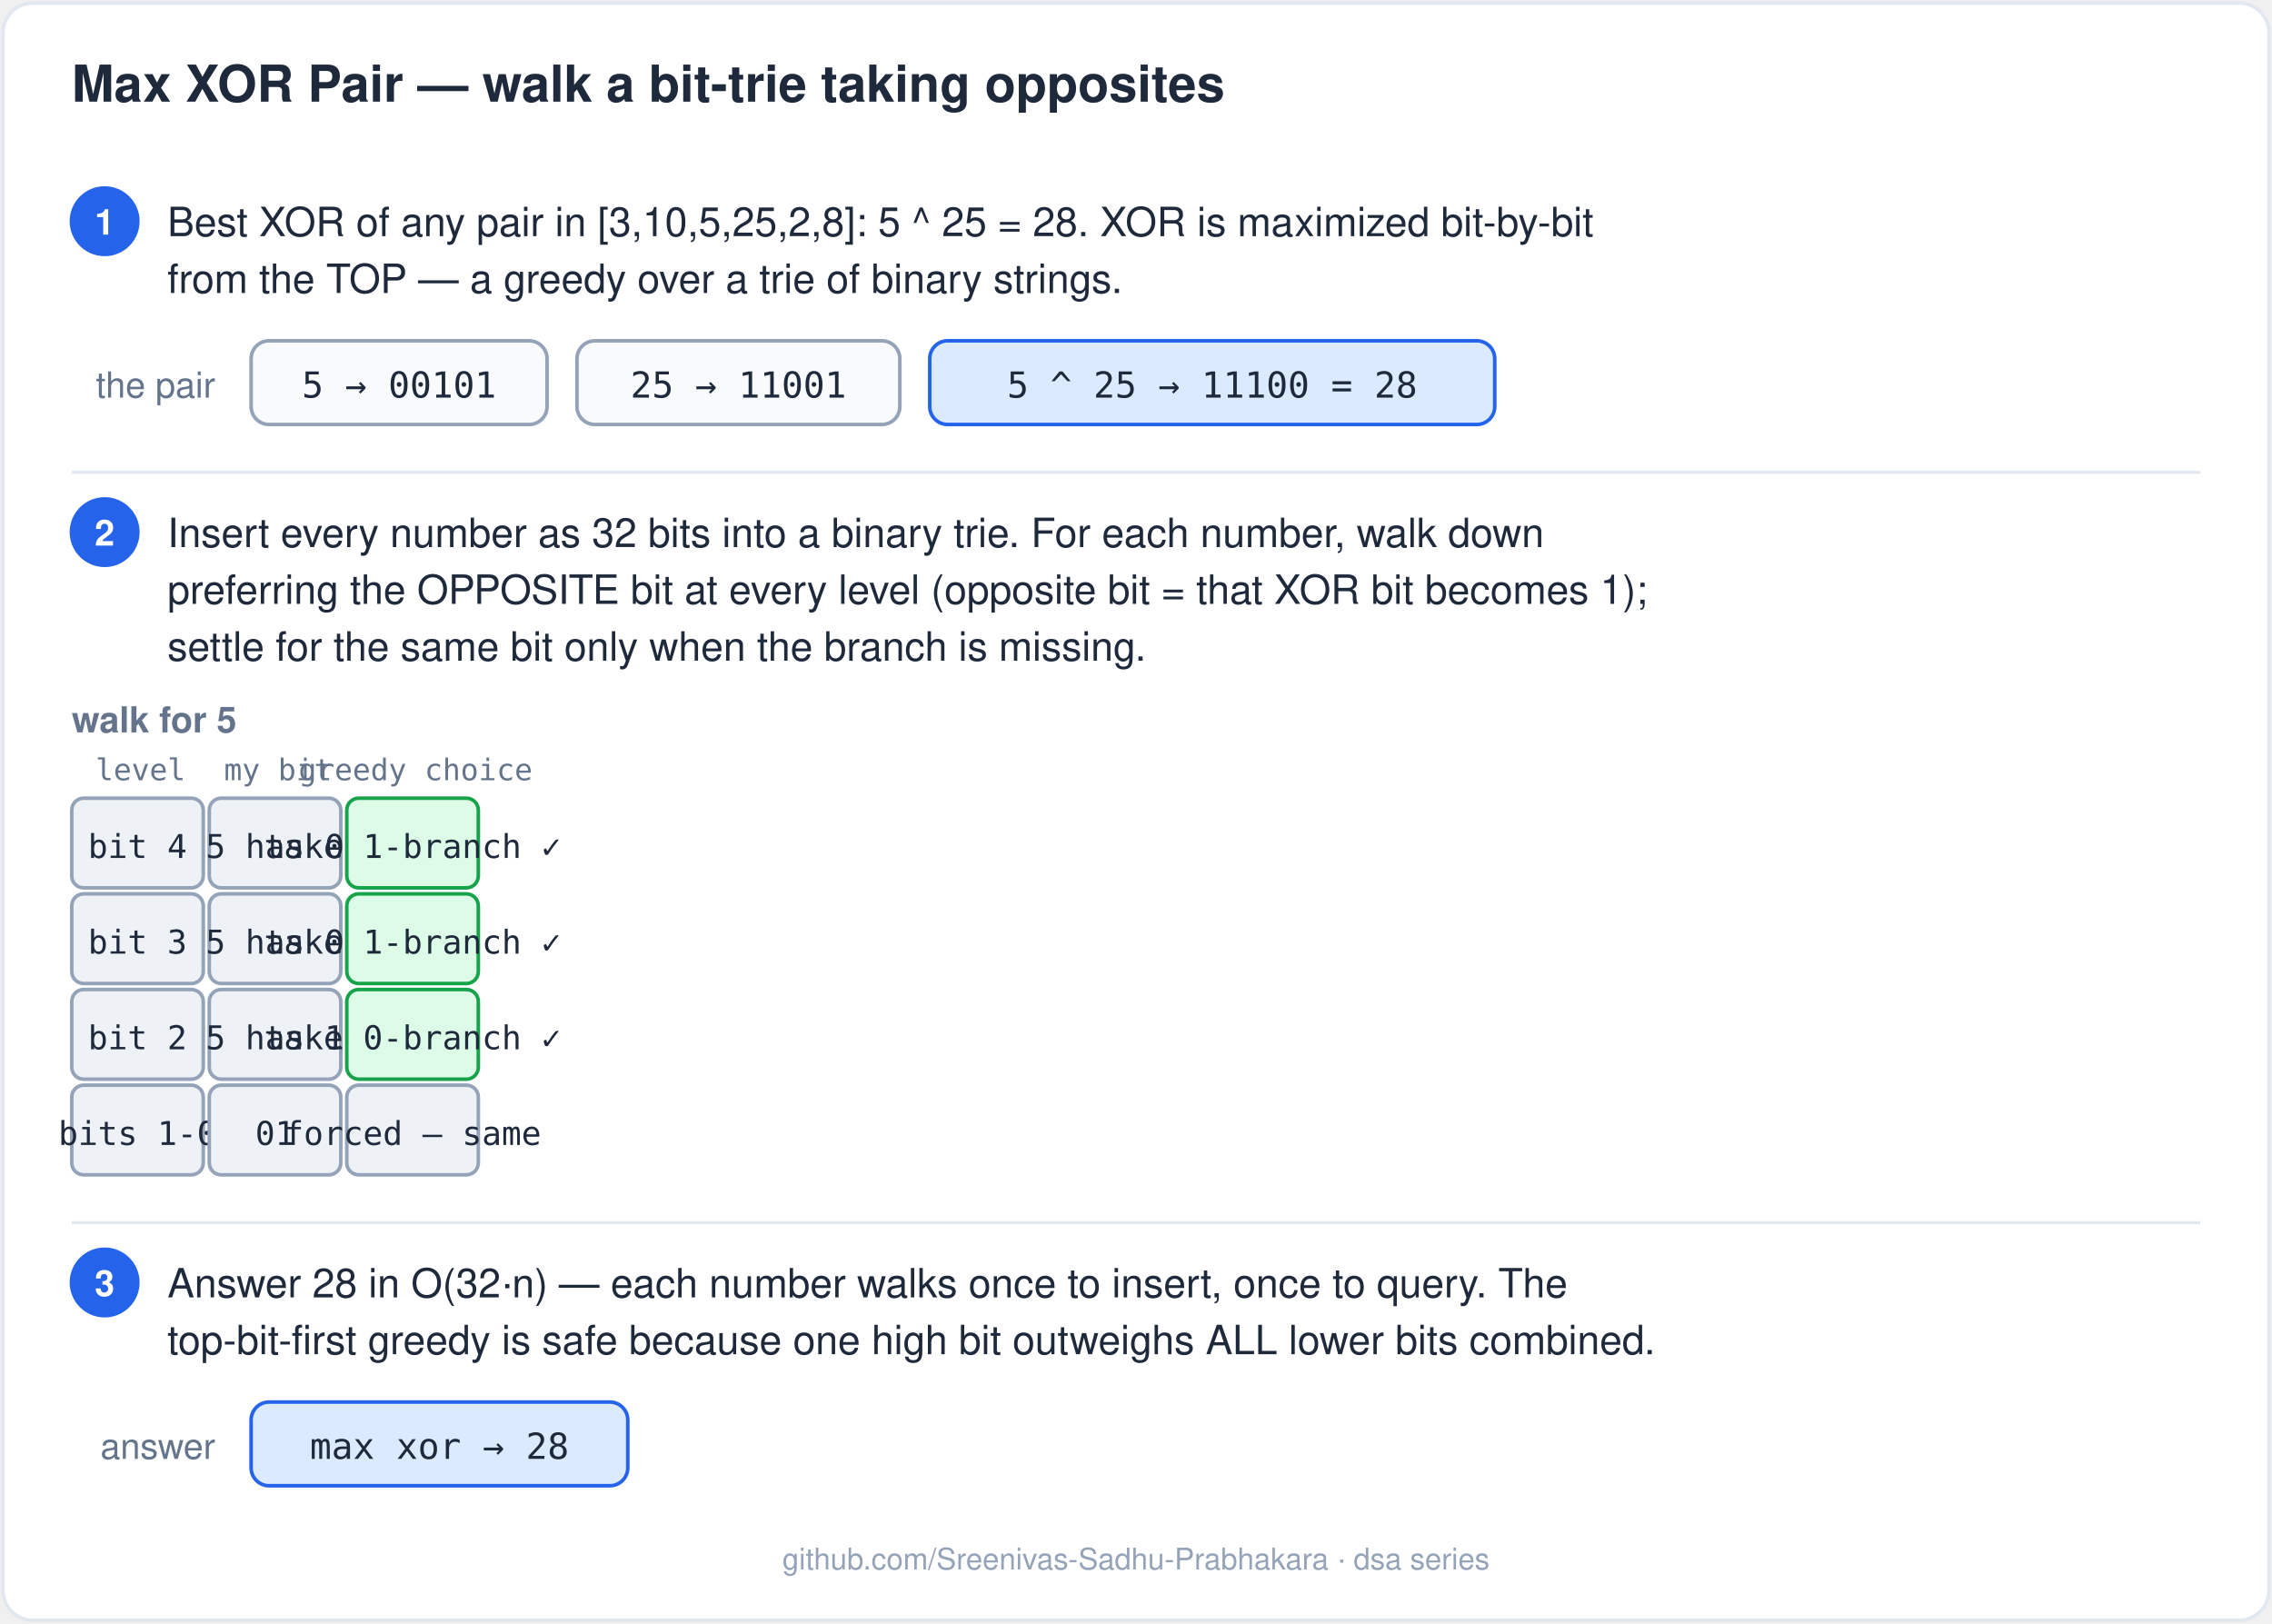
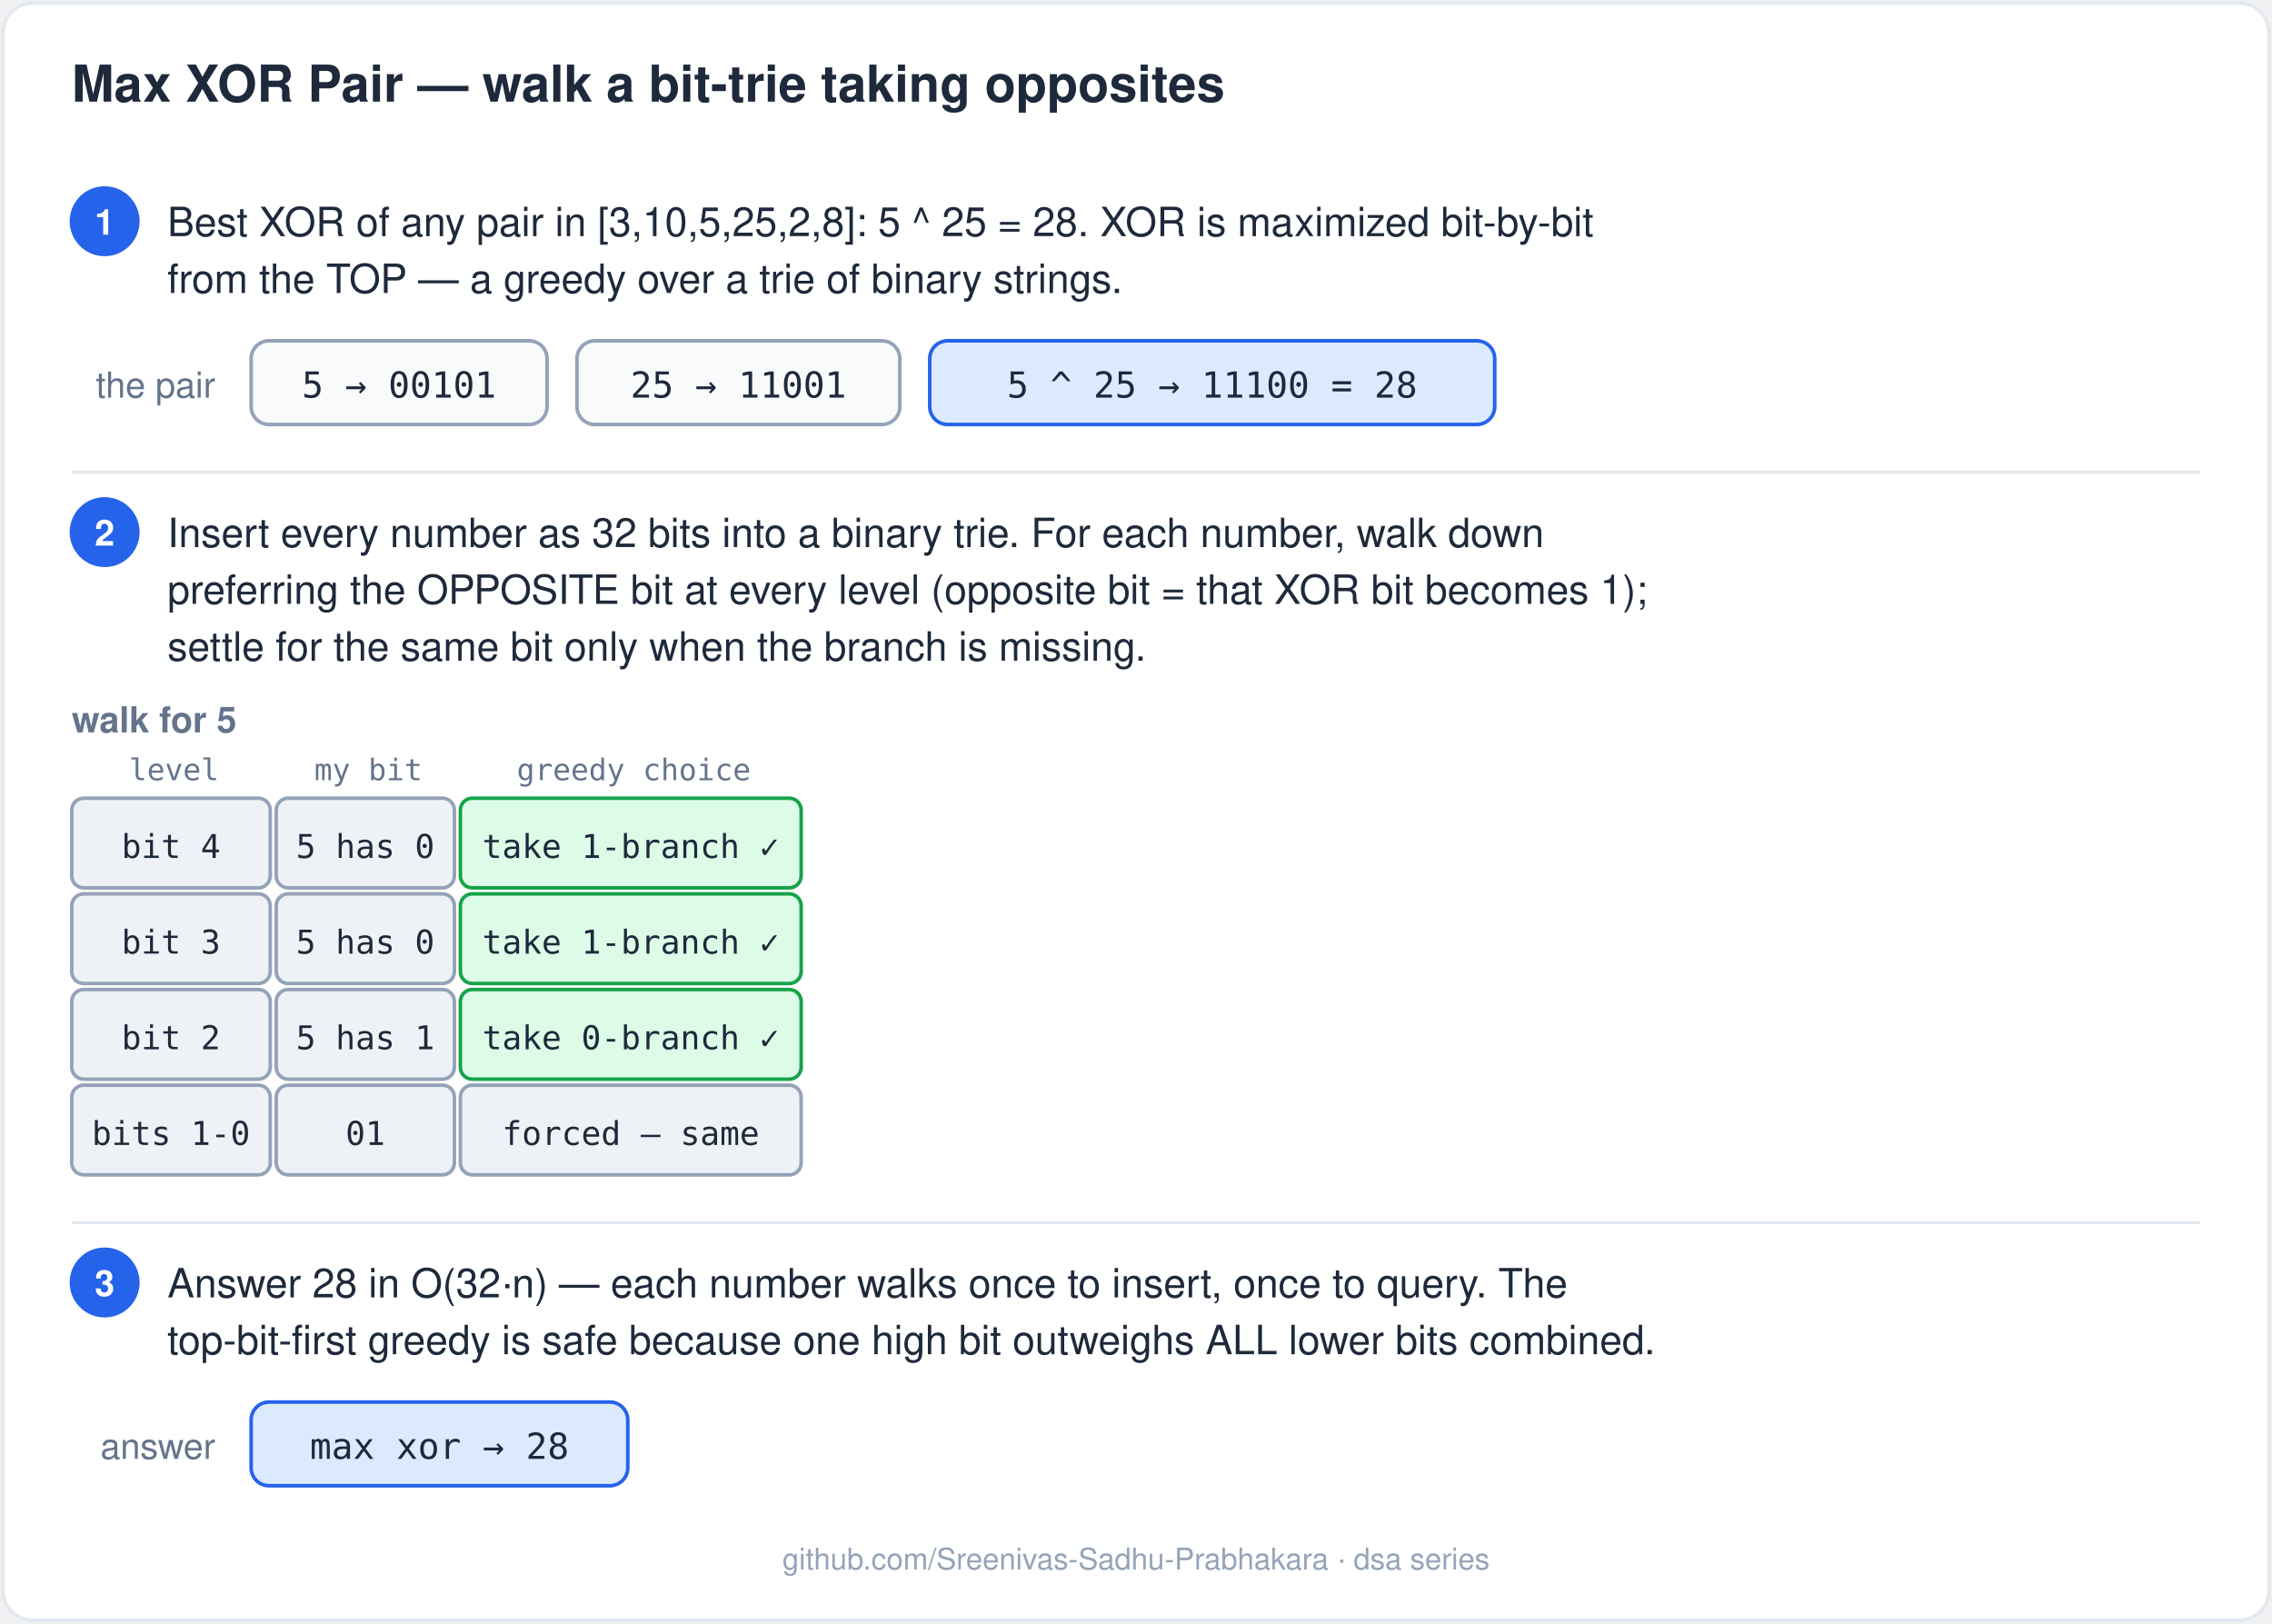
<svg xmlns="http://www.w3.org/2000/svg" width="760" height="543" viewBox="0 0 760 543" role="img" aria-label="Step-by-step visual walkthrough">
  <defs>
    <marker id="arr" markerWidth="8" markerHeight="8" refX="6" refY="3" orient="auto">
      <path d="M0,0 L7,3 L0,6 z" fill="context-stroke" />
    </marker>
  </defs>
  <rect x="1.0" y="1.0" width="758.0" height="541.0" rx="10" fill="#ffffff" stroke="#e2e8f0" stroke-width="1.2" />
  <text x="24.0" y="34.0" font-family="-apple-system,Segoe UI,Helvetica,Arial,sans-serif" font-size="17" fill="#1e293b" text-anchor="start" font-weight="600">Max XOR Pair — walk a bit-trie taking opposites</text>
  <circle cx="35.0" cy="74.0" r="11" fill="#2563eb" stroke="#2563eb" stroke-width="1.4" />
  <text x="35.0" y="78.5" font-family="-apple-system,Segoe UI,Helvetica,Arial,sans-serif" font-size="12" fill="#ffffff" text-anchor="middle" font-weight="600">1</text>
  <text x="56.0" y="79.0" font-family="-apple-system,Segoe UI,Helvetica,Arial,sans-serif" font-size="13.5" fill="#1e293b" text-anchor="start">Best XOR of any pair in [3,10,5,25,2,8]: 5 ^ 25 = 28. XOR is maximized bit-by-bit</text>
  <text x="56.0" y="98.0" font-family="-apple-system,Segoe UI,Helvetica,Arial,sans-serif" font-size="13.5" fill="#1e293b" text-anchor="start">from the TOP — a greedy over a trie of binary strings.</text>
  <text x="72.0" y="133.0" font-family="-apple-system,Segoe UI,Helvetica,Arial,sans-serif" font-size="12" fill="#64748b" text-anchor="end">the pair</text>
  <rect x="84.0" y="114.0" width="99.0" height="28.0" rx="6" fill="#f8fafc" stroke="#94a3b8" stroke-width="1.2" />
  <text x="133.5" y="133.0" font-family="ui-monospace,Menlo,monospace" font-size="12" fill="#1e293b" text-anchor="middle">5 → 00101</text>
  <rect x="193.0" y="114.0" width="108.0" height="28.0" rx="6" fill="#f8fafc" stroke="#94a3b8" stroke-width="1.2" />
  <text x="247.0" y="133.0" font-family="ui-monospace,Menlo,monospace" font-size="12" fill="#1e293b" text-anchor="middle">25 → 11001</text>
  <rect x="311.0" y="114.0" width="189.0" height="28.0" rx="6" fill="#dbeafe" stroke="#2563eb" stroke-width="1.2" />
  <text x="405.5" y="133.0" font-family="ui-monospace,Menlo,monospace" font-size="12" fill="#1e293b" text-anchor="middle">5 ^ 25 → 11100 = 28</text>
  <line x1="24.0" y1="158.0" x2="736.0" y2="158.0" stroke="#e2e8f0" stroke-width="1" />
  <circle cx="35.0" cy="178.0" r="11" fill="#2563eb" stroke="#2563eb" stroke-width="1.4" />
  <text x="35.0" y="182.5" font-family="-apple-system,Segoe UI,Helvetica,Arial,sans-serif" font-size="12" fill="#ffffff" text-anchor="middle" font-weight="600">2</text>
  <text x="56.0" y="183.0" font-family="-apple-system,Segoe UI,Helvetica,Arial,sans-serif" font-size="13.5" fill="#1e293b" text-anchor="start">Insert every number as 32 bits into a binary trie. For each number, walk down</text>
  <text x="56.0" y="202.0" font-family="-apple-system,Segoe UI,Helvetica,Arial,sans-serif" font-size="13.5" fill="#1e293b" text-anchor="start">preferring the OPPOSITE bit at every level (opposite bit = that XOR bit becomes 1);</text>
  <text x="56.0" y="221.0" font-family="-apple-system,Segoe UI,Helvetica,Arial,sans-serif" font-size="13.5" fill="#1e293b" text-anchor="start">settle for the same bit only when the branch is missing.</text>
  <text x="24.0" y="245.0" font-family="-apple-system,Segoe UI,Helvetica,Arial,sans-serif" font-size="12" fill="#64748b" text-anchor="start" font-weight="600">walk for 5</text>
-   <text x="47.0" y="261.0" font-family="ui-monospace,Menlo,monospace" font-size="10" fill="#64748b" text-anchor="middle">level</text>
-   <text x="93.0" y="261.0" font-family="ui-monospace,Menlo,monospace" font-size="10" fill="#64748b" text-anchor="middle">my bit</text>
-   <text x="139.0" y="261.0" font-family="ui-monospace,Menlo,monospace" font-size="10" fill="#64748b" text-anchor="middle">greedy choice</text>
-   <rect x="24.0" y="267.0" width="44.0" height="30.0" rx="4" fill="#eef2f7" stroke="#94a3b8" stroke-width="1.2" />
-   <text x="46.0" y="287.0" font-family="ui-monospace,Menlo,monospace" font-size="11" fill="#1e293b" text-anchor="middle">bit 4</text>
-   <rect x="70.0" y="267.0" width="44.0" height="30.0" rx="4" fill="#eef2f7" stroke="#94a3b8" stroke-width="1.2" />
-   <text x="92.0" y="287.0" font-family="ui-monospace,Menlo,monospace" font-size="11" fill="#1e293b" text-anchor="middle">5 has 0</text>
-   <rect x="116.0" y="267.0" width="44.0" height="30.0" rx="4" fill="#dcfce7" stroke="#16a34a" stroke-width="1.2" />
-   <text x="138.0" y="287.0" font-family="ui-monospace,Menlo,monospace" font-size="11" fill="#1e293b" text-anchor="middle">take 1-branch ✓</text>
-   <rect x="24.0" y="299.0" width="44.0" height="30.0" rx="4" fill="#eef2f7" stroke="#94a3b8" stroke-width="1.2" />
-   <text x="46.0" y="319.0" font-family="ui-monospace,Menlo,monospace" font-size="11" fill="#1e293b" text-anchor="middle">bit 3</text>
-   <rect x="70.0" y="299.0" width="44.0" height="30.0" rx="4" fill="#eef2f7" stroke="#94a3b8" stroke-width="1.2" />
-   <text x="92.0" y="319.0" font-family="ui-monospace,Menlo,monospace" font-size="11" fill="#1e293b" text-anchor="middle">5 has 0</text>
-   <rect x="116.0" y="299.0" width="44.0" height="30.0" rx="4" fill="#dcfce7" stroke="#16a34a" stroke-width="1.2" />
-   <text x="138.0" y="319.0" font-family="ui-monospace,Menlo,monospace" font-size="11" fill="#1e293b" text-anchor="middle">take 1-branch ✓</text>
-   <rect x="24.0" y="331.0" width="44.0" height="30.0" rx="4" fill="#eef2f7" stroke="#94a3b8" stroke-width="1.2" />
-   <text x="46.0" y="351.0" font-family="ui-monospace,Menlo,monospace" font-size="11" fill="#1e293b" text-anchor="middle">bit 2</text>
-   <rect x="70.0" y="331.0" width="44.0" height="30.0" rx="4" fill="#eef2f7" stroke="#94a3b8" stroke-width="1.2" />
-   <text x="92.0" y="351.0" font-family="ui-monospace,Menlo,monospace" font-size="11" fill="#1e293b" text-anchor="middle">5 has 1</text>
-   <rect x="116.0" y="331.0" width="44.0" height="30.0" rx="4" fill="#dcfce7" stroke="#16a34a" stroke-width="1.2" />
-   <text x="138.0" y="351.0" font-family="ui-monospace,Menlo,monospace" font-size="11" fill="#1e293b" text-anchor="middle">take 0-branch ✓</text>
-   <rect x="24.0" y="363.0" width="44.0" height="30.0" rx="4" fill="#eef2f7" stroke="#94a3b8" stroke-width="1.2" />
-   <text x="46.0" y="383.0" font-family="ui-monospace,Menlo,monospace" font-size="11" fill="#1e293b" text-anchor="middle">bits 1-0</text>
-   <rect x="70.0" y="363.0" width="44.0" height="30.0" rx="4" fill="#eef2f7" stroke="#94a3b8" stroke-width="1.2" />
-   <text x="92.0" y="383.0" font-family="ui-monospace,Menlo,monospace" font-size="11" fill="#1e293b" text-anchor="middle">01</text>
-   <rect x="116.0" y="363.0" width="44.0" height="30.0" rx="4" fill="#eef2f7" stroke="#94a3b8" stroke-width="1.2" />
-   <text x="138.0" y="383.0" font-family="ui-monospace,Menlo,monospace" font-size="11" fill="#1e293b" text-anchor="middle">forced — same</text>
+   <text x="58.2" y="261.0" font-family="ui-monospace,Menlo,monospace" font-size="10" fill="#64748b" text-anchor="middle">level</text>
+   <text x="123.2" y="261.0" font-family="ui-monospace,Menlo,monospace" font-size="10" fill="#64748b" text-anchor="middle">my bit</text>
+   <text x="212.0" y="261.0" font-family="ui-monospace,Menlo,monospace" font-size="10" fill="#64748b" text-anchor="middle">greedy choice</text>
+   <rect x="24.0" y="267.0" width="66.4" height="30.0" rx="4" fill="#eef2f7" stroke="#94a3b8" stroke-width="1.2" />
+   <text x="57.2" y="287.0" font-family="ui-monospace,Menlo,monospace" font-size="11" fill="#1e293b" text-anchor="middle">bit 4</text>
+   <rect x="92.4" y="267.0" width="59.6" height="30.0" rx="4" fill="#eef2f7" stroke="#94a3b8" stroke-width="1.2" />
+   <text x="122.2" y="287.0" font-family="ui-monospace,Menlo,monospace" font-size="11" fill="#1e293b" text-anchor="middle">5 has 0</text>
+   <rect x="154.0" y="267.0" width="114.0" height="30.0" rx="4" fill="#dcfce7" stroke="#16a34a" stroke-width="1.2" />
+   <text x="211.0" y="287.0" font-family="ui-monospace,Menlo,monospace" font-size="11" fill="#1e293b" text-anchor="middle">take 1-branch ✓</text>
+   <rect x="24.0" y="299.0" width="66.4" height="30.0" rx="4" fill="#eef2f7" stroke="#94a3b8" stroke-width="1.2" />
+   <text x="57.2" y="319.0" font-family="ui-monospace,Menlo,monospace" font-size="11" fill="#1e293b" text-anchor="middle">bit 3</text>
+   <rect x="92.4" y="299.0" width="59.6" height="30.0" rx="4" fill="#eef2f7" stroke="#94a3b8" stroke-width="1.2" />
+   <text x="122.2" y="319.0" font-family="ui-monospace,Menlo,monospace" font-size="11" fill="#1e293b" text-anchor="middle">5 has 0</text>
+   <rect x="154.0" y="299.0" width="114.0" height="30.0" rx="4" fill="#dcfce7" stroke="#16a34a" stroke-width="1.2" />
+   <text x="211.0" y="319.0" font-family="ui-monospace,Menlo,monospace" font-size="11" fill="#1e293b" text-anchor="middle">take 1-branch ✓</text>
+   <rect x="24.0" y="331.0" width="66.4" height="30.0" rx="4" fill="#eef2f7" stroke="#94a3b8" stroke-width="1.2" />
+   <text x="57.2" y="351.0" font-family="ui-monospace,Menlo,monospace" font-size="11" fill="#1e293b" text-anchor="middle">bit 2</text>
+   <rect x="92.4" y="331.0" width="59.6" height="30.0" rx="4" fill="#eef2f7" stroke="#94a3b8" stroke-width="1.2" />
+   <text x="122.2" y="351.0" font-family="ui-monospace,Menlo,monospace" font-size="11" fill="#1e293b" text-anchor="middle">5 has 1</text>
+   <rect x="154.0" y="331.0" width="114.0" height="30.0" rx="4" fill="#dcfce7" stroke="#16a34a" stroke-width="1.2" />
+   <text x="211.0" y="351.0" font-family="ui-monospace,Menlo,monospace" font-size="11" fill="#1e293b" text-anchor="middle">take 0-branch ✓</text>
+   <rect x="24.0" y="363.0" width="66.4" height="30.0" rx="4" fill="#eef2f7" stroke="#94a3b8" stroke-width="1.2" />
+   <text x="57.2" y="383.0" font-family="ui-monospace,Menlo,monospace" font-size="11" fill="#1e293b" text-anchor="middle">bits 1-0</text>
+   <rect x="92.4" y="363.0" width="59.6" height="30.0" rx="4" fill="#eef2f7" stroke="#94a3b8" stroke-width="1.2" />
+   <text x="122.2" y="383.0" font-family="ui-monospace,Menlo,monospace" font-size="11" fill="#1e293b" text-anchor="middle">01</text>
+   <rect x="154.0" y="363.0" width="114.0" height="30.0" rx="4" fill="#eef2f7" stroke="#94a3b8" stroke-width="1.2" />
+   <text x="211.0" y="383.0" font-family="ui-monospace,Menlo,monospace" font-size="11" fill="#1e293b" text-anchor="middle">forced — same</text>
  <line x1="24.0" y1="409.0" x2="736.0" y2="409.0" stroke="#e2e8f0" stroke-width="1" />
  <circle cx="35.0" cy="429.0" r="11" fill="#2563eb" stroke="#2563eb" stroke-width="1.4" />
  <text x="35.0" y="433.5" font-family="-apple-system,Segoe UI,Helvetica,Arial,sans-serif" font-size="12" fill="#ffffff" text-anchor="middle" font-weight="600">3</text>
  <text x="56.0" y="434.0" font-family="-apple-system,Segoe UI,Helvetica,Arial,sans-serif" font-size="13.5" fill="#1e293b" text-anchor="start">Answer 28 in O(32·n) — each number walks once to insert, once to query. The</text>
  <text x="56.0" y="453.0" font-family="-apple-system,Segoe UI,Helvetica,Arial,sans-serif" font-size="13.5" fill="#1e293b" text-anchor="start">top-bit-first greedy is safe because one high bit outweighs ALL lower bits combined.</text>
  <text x="72.0" y="488.0" font-family="-apple-system,Segoe UI,Helvetica,Arial,sans-serif" font-size="12" fill="#64748b" text-anchor="end">answer</text>
  <rect x="84.0" y="469.0" width="126.0" height="28.0" rx="6" fill="#dbeafe" stroke="#2563eb" stroke-width="1.2" />
  <text x="147.0" y="488.0" font-family="ui-monospace,Menlo,monospace" font-size="12" fill="#1e293b" text-anchor="middle">max xor → 28</text>
  <text x="380.0" y="525.0" font-family="-apple-system,Segoe UI,Helvetica,Arial,sans-serif" font-size="10" fill="#94a3b8" text-anchor="middle">github.com/Sreenivas-Sadhu-Prabhakara · dsa series</text>
</svg>
